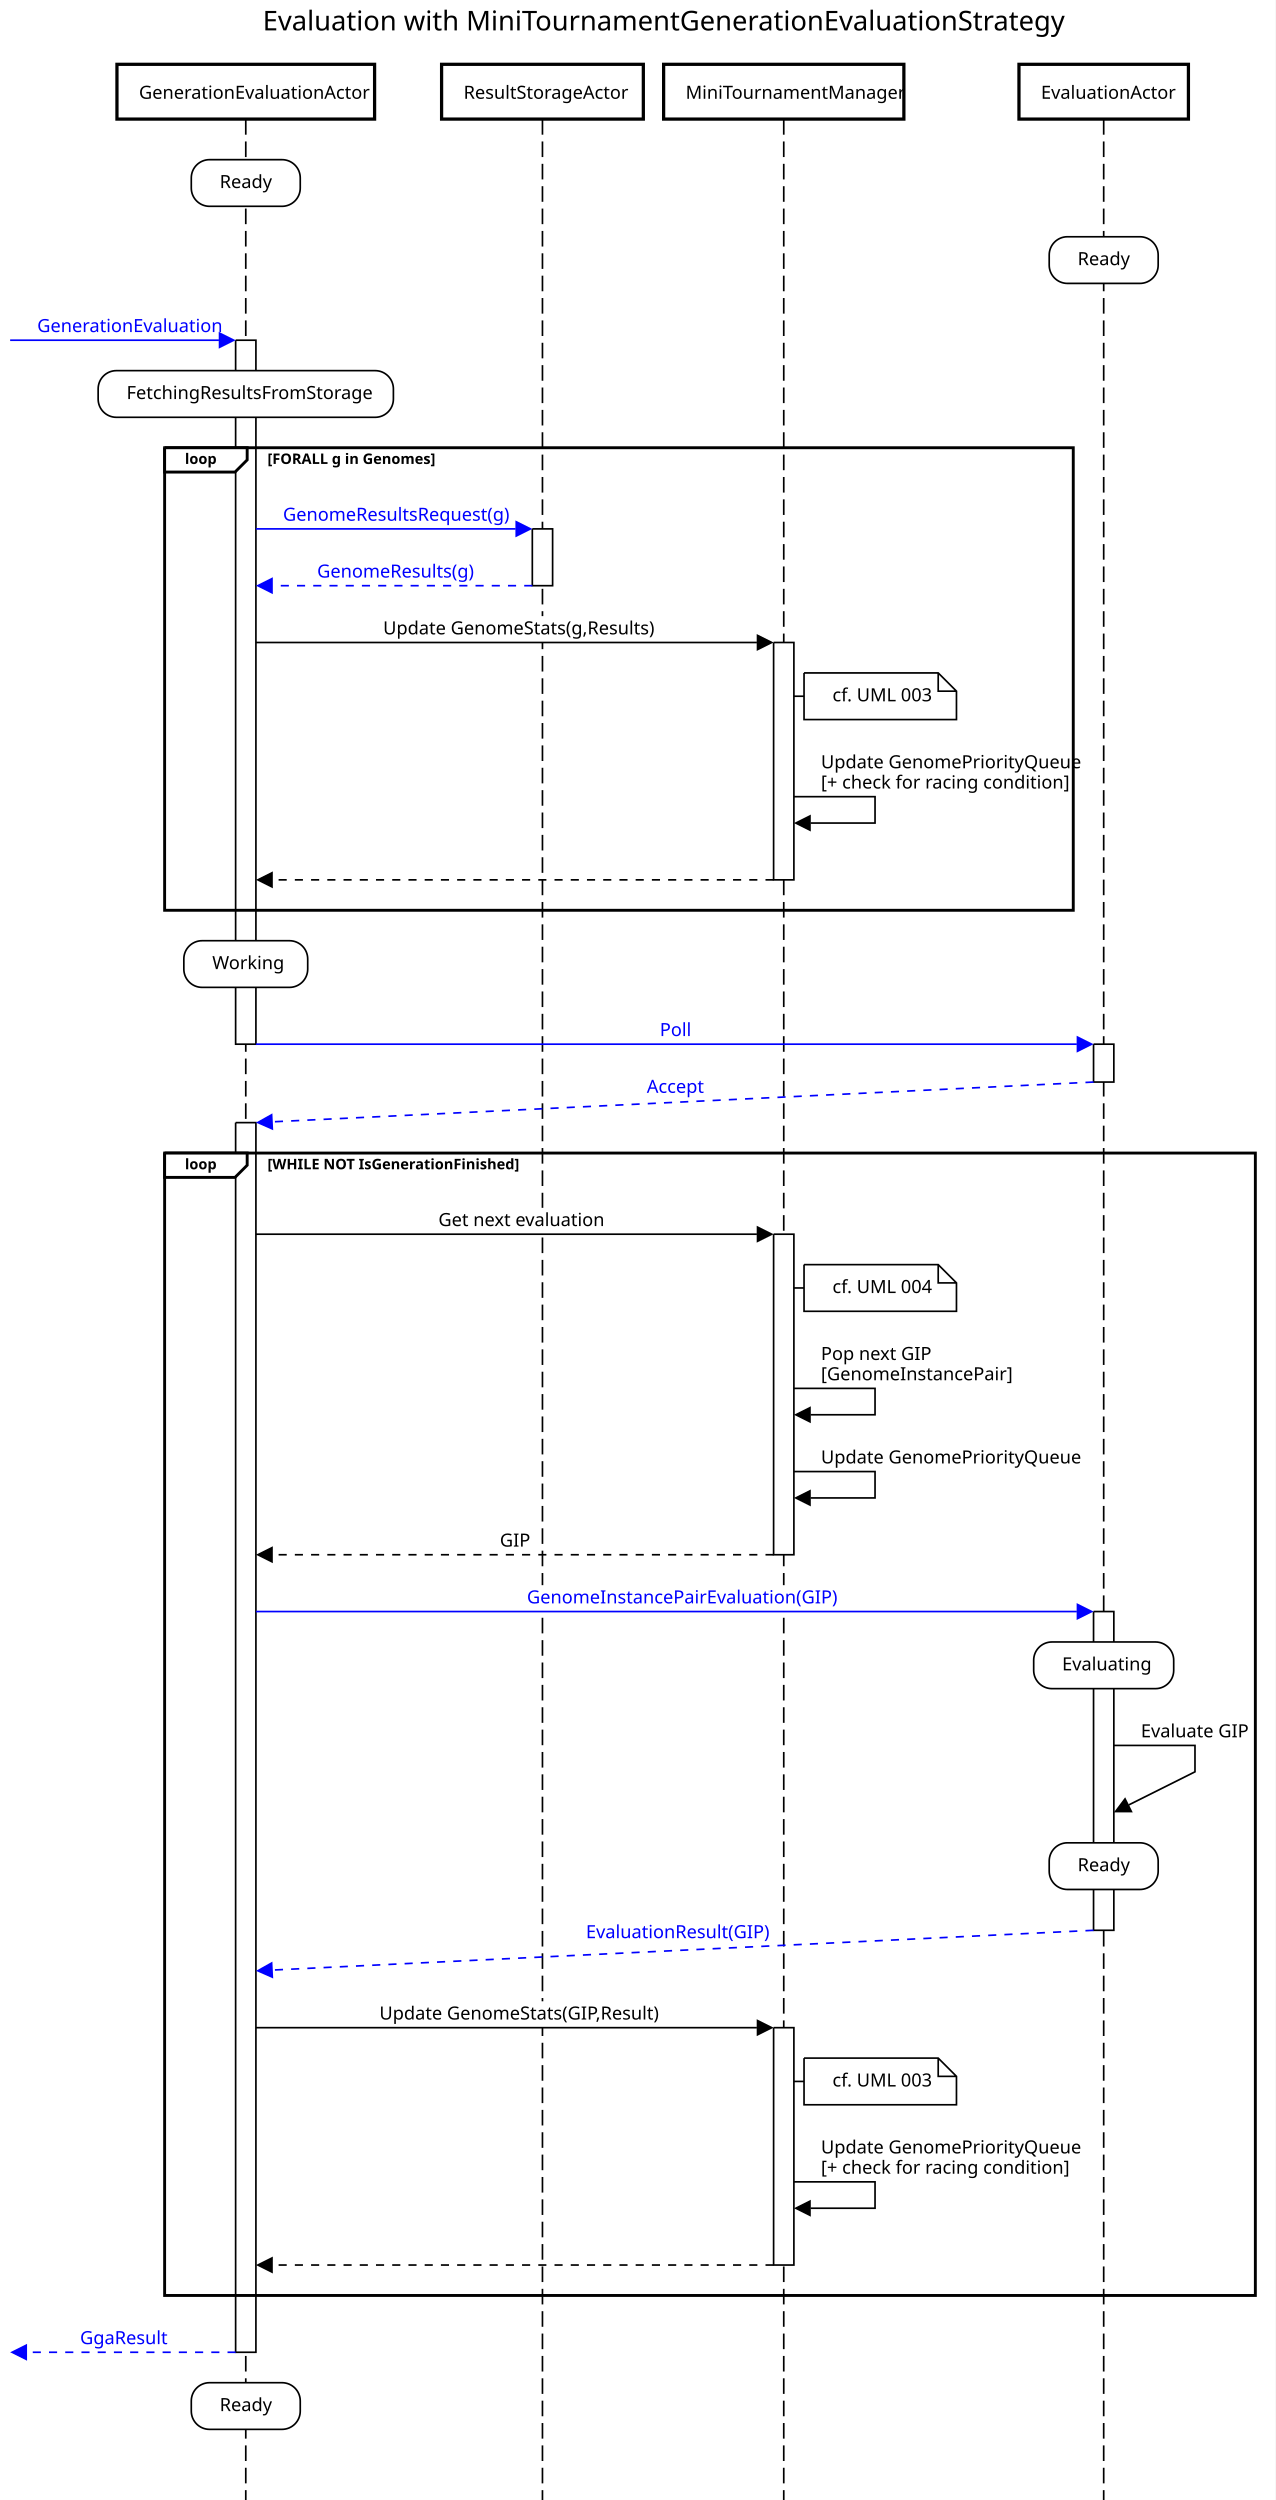
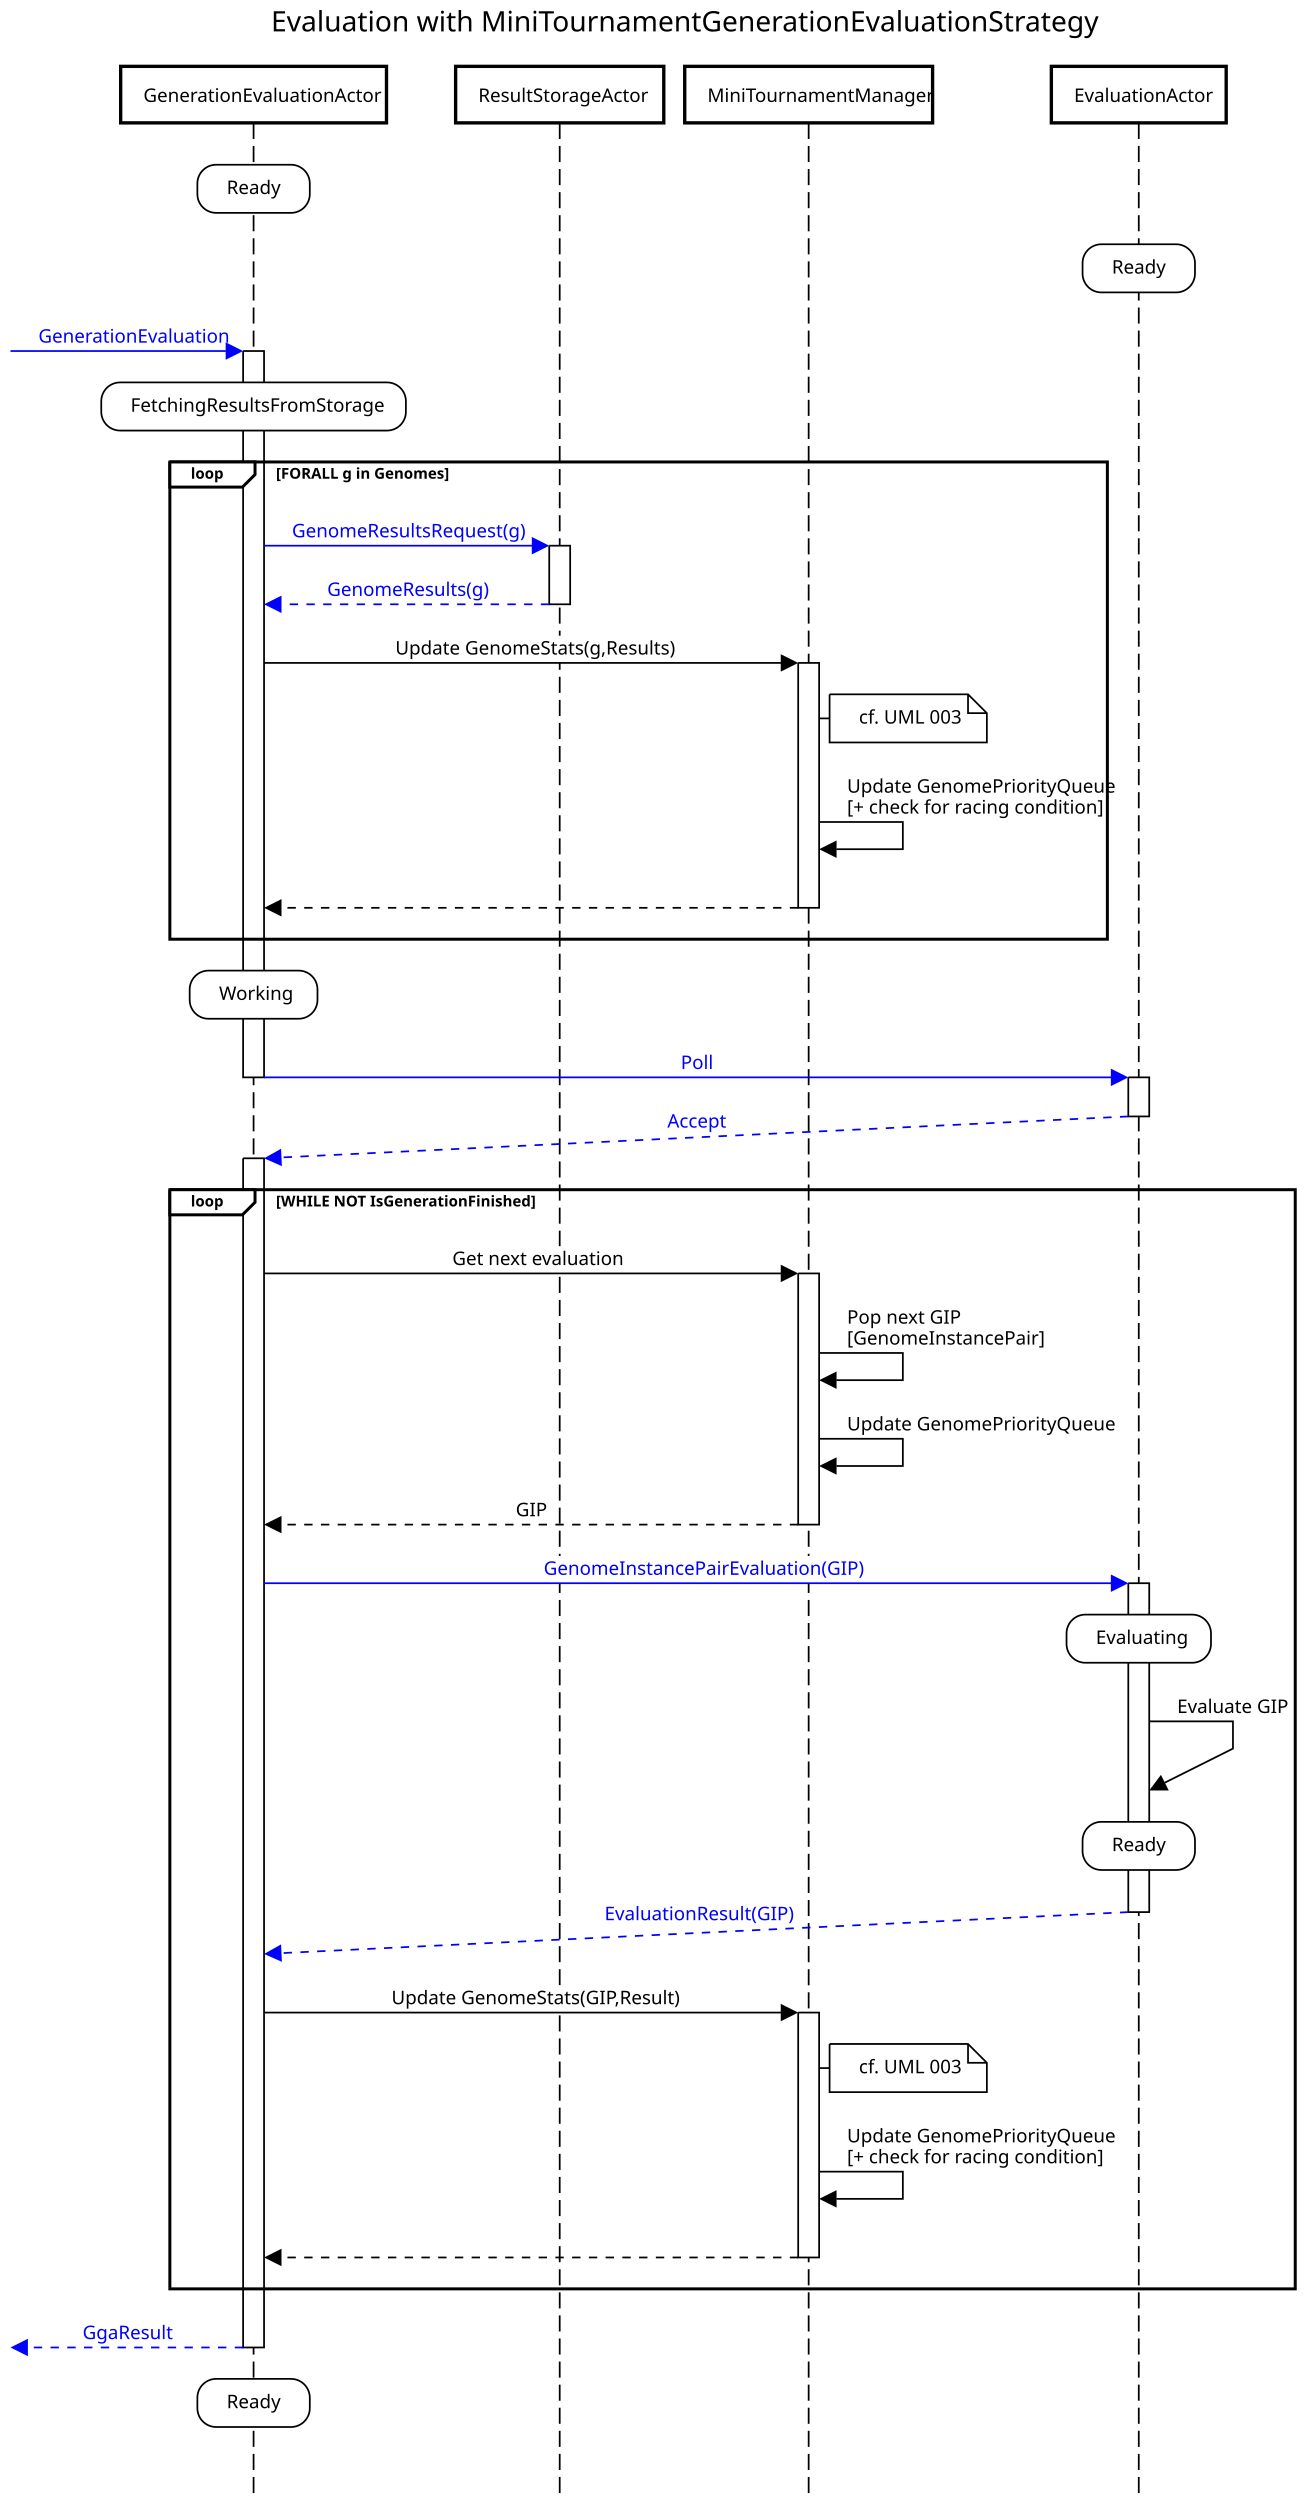
- <svg xmlns="http://www.w3.org/2000/svg" version="1.1" width="1027" height="2013">
+ <svg xmlns="http://www.w3.org/2000/svg" version="1.1" width="1027" height="1951">
  <defs />
  <g>
    <g />
    <g />
    <g />
    <g />
    <g />
    <g />
    <g />
    <g />
    <g />
    <g />
    <g />
    <g />
    <g />
    <g />
    <g />
    <g />
    <g />
    <g />
    <g />
    <g />
    <g />
    <g />
    <g />
    <g />
    <g />
    <g />
    <g />
    <g />
    <g />
    <g />
    <g />
-     <g />
-     <g>
-       <rect fill="white" stroke="none" x="0" y="0" width="1027" height="2013" />
+     <g>
+       <rect fill="white" stroke="none" x="0" y="0" width="1027" height="1951" />
    </g>
    <g>
      <text fill="black" stroke="none" font-family="sans-serif" font-size="16.5pt" font-style="normal" font-weight="normal" text-decoration="normal" x="211.53" y="24.503" text-anchor="start" dominant-baseline="alphabetic" xml:space="preserve">Evaluation with MiniTournamentGenerationEvaluationStrategy</text>
    </g>
    <g />
    <g>
-       <path fill="none" stroke="black" paint-order="fill stroke markers" d=" M 197.896 95.888 L 197.896 2013.293" stroke-miterlimit="10" stroke-width="1.361" stroke-dasharray="12.566,5.445" />
-       <path fill="none" stroke="black" paint-order="fill stroke markers" d=" M 436.791 95.888 L 436.791 2013.293" stroke-miterlimit="10" stroke-width="1.361" stroke-dasharray="12.566,5.445" />
-       <path fill="none" stroke="black" paint-order="fill stroke markers" d=" M 631.074 95.888 L 631.074 2013.293" stroke-miterlimit="10" stroke-width="1.361" stroke-dasharray="12.566,5.445" />
-       <path fill="none" stroke="black" paint-order="fill stroke markers" d=" M 888.692 95.888 L 888.692 2013.293" stroke-miterlimit="10" stroke-width="1.361" stroke-dasharray="12.566,5.445" />
+       <path fill="none" stroke="black" paint-order="fill stroke markers" d=" M 197.896 95.888 L 197.896 1951.219" stroke-miterlimit="10" stroke-width="1.361" stroke-dasharray="12.566,5.445" />
+       <path fill="none" stroke="black" paint-order="fill stroke markers" d=" M 436.791 95.888 L 436.791 1951.219" stroke-miterlimit="10" stroke-width="1.361" stroke-dasharray="12.566,5.445" />
+       <path fill="none" stroke="black" paint-order="fill stroke markers" d=" M 631.074 95.888 L 631.074 1951.219" stroke-miterlimit="10" stroke-width="1.361" stroke-dasharray="12.566,5.445" />
+       <path fill="none" stroke="black" paint-order="fill stroke markers" d=" M 888.692 95.888 L 888.692 1951.219" stroke-miterlimit="10" stroke-width="1.361" stroke-dasharray="12.566,5.445" />
    </g>
    <g>
      <path fill="none" stroke="none" />
      <g>
        <path fill="white" stroke="black" paint-order="fill stroke markers" d=" M 94.172 51.783 L 301.619 51.783 L 301.619 95.888 L 94.172 95.888 L 94.172 51.783 Z" stroke-miterlimit="10" stroke-width="2.614" stroke-dasharray="" />
      </g>
      <g>
        <g />
        <text fill="black" stroke="none" font-family="sans-serif" font-size="11pt" font-style="normal" font-weight="normal" text-decoration="normal" x="111.896" y="79.552" text-anchor="start" dominant-baseline="alphabetic" xml:space="preserve">GenerationEvaluationActor</text>
      </g>
      <path fill="none" stroke="none" />
      <g>
        <path fill="white" stroke="black" paint-order="fill stroke markers" d=" M 355.568 51.783 L 518.015 51.783 L 518.015 95.888 L 355.568 95.888 L 355.568 51.783 Z" stroke-miterlimit="10" stroke-width="2.614" stroke-dasharray="" />
      </g>
      <g>
        <g />
        <text fill="black" stroke="none" font-family="sans-serif" font-size="11pt" font-style="normal" font-weight="normal" text-decoration="normal" x="373.291" y="79.552" text-anchor="start" dominant-baseline="alphabetic" xml:space="preserve">ResultStorageActor</text>
      </g>
      <path fill="none" stroke="none" />
      <g>
        <path fill="white" stroke="black" paint-order="fill stroke markers" d=" M 534.35 51.783 L 727.798 51.783 L 727.798 95.888 L 534.35 95.888 L 534.35 51.783 Z" stroke-miterlimit="10" stroke-width="2.614" stroke-dasharray="" />
      </g>
      <g>
        <g />
        <text fill="black" stroke="none" font-family="sans-serif" font-size="11pt" font-style="normal" font-weight="normal" text-decoration="normal" x="552.074" y="79.552" text-anchor="start" dominant-baseline="alphabetic" xml:space="preserve">MiniTournamentManager</text>
      </g>
      <path fill="none" stroke="none" />
      <g>
        <path fill="white" stroke="black" paint-order="fill stroke markers" d=" M 820.469 51.783 L 956.916 51.783 L 956.916 95.888 L 820.469 95.888 L 820.469 51.783 Z" stroke-miterlimit="10" stroke-width="2.614" stroke-dasharray="" />
      </g>
      <g>
        <g />
        <text fill="black" stroke="none" font-family="sans-serif" font-size="11pt" font-style="normal" font-weight="normal" text-decoration="normal" x="838.192" y="79.552" text-anchor="start" dominant-baseline="alphabetic" xml:space="preserve">EvaluationActor</text>
      </g>
    </g>
    <g>
      <path fill="white" stroke="black" paint-order="fill stroke markers" d=" M 189.728 273.941 L 206.063 273.941 L 206.063 840.773 L 189.728 840.773 L 189.728 273.941" stroke-miterlimit="10" stroke-width="1.361" stroke-dasharray="" />
      <path fill="white" stroke="black" paint-order="fill stroke markers" d=" M 428.624 425.859 L 444.959 425.859 L 444.959 471.597 L 428.624 471.597 L 428.624 425.859" stroke-miterlimit="10" stroke-width="1.361" stroke-dasharray="" />
      <path fill="white" stroke="black" paint-order="fill stroke markers" d=" M 622.906 517.336 L 639.242 517.336 L 639.242 708.458 L 622.906 708.458 L 622.906 517.336" stroke-miterlimit="10" stroke-width="1.361" stroke-dasharray="" />
      <path fill="white" stroke="black" paint-order="fill stroke markers" d=" M 880.525 840.773 L 896.86 840.773 L 896.86 871.266 L 880.525 871.266 L 880.525 840.773" stroke-miterlimit="10" stroke-width="1.361" stroke-dasharray="" />
-       <path fill="white" stroke="black" paint-order="fill stroke markers" d=" M 189.728 903.937 L 206.063 903.937 L 206.063 1894.046 L 189.728 1894.046 L 189.728 903.937" stroke-miterlimit="10" stroke-width="1.361" stroke-dasharray="" />
-       <path fill="white" stroke="black" paint-order="fill stroke markers" d=" M 622.906 993.78 L 639.242 993.78 L 639.242 1251.876 L 622.906 1251.876 L 622.906 993.78" stroke-miterlimit="10" stroke-width="1.361" stroke-dasharray="" />
-       <path fill="white" stroke="black" paint-order="fill stroke markers" d=" M 880.525 1297.615 L 896.86 1297.615 L 896.86 1554.274 L 880.525 1554.274 L 880.525 1297.615" stroke-miterlimit="10" stroke-width="1.361" stroke-dasharray="" />
-       <path fill="white" stroke="black" paint-order="fill stroke markers" d=" M 622.906 1632.683 L 639.242 1632.683 L 639.242 1823.805 L 622.906 1823.805 L 622.906 1632.683" stroke-miterlimit="10" stroke-width="1.361" stroke-dasharray="" />
+       <path fill="white" stroke="black" paint-order="fill stroke markers" d=" M 189.728 903.937 L 206.063 903.937 L 206.063 1831.972 L 189.728 1831.972 L 189.728 903.937" stroke-miterlimit="10" stroke-width="1.361" stroke-dasharray="" />
+       <path fill="white" stroke="black" paint-order="fill stroke markers" d=" M 622.906 993.78 L 639.242 993.78 L 639.242 1189.803 L 622.906 1189.803 L 622.906 993.78" stroke-miterlimit="10" stroke-width="1.361" stroke-dasharray="" />
+       <path fill="white" stroke="black" paint-order="fill stroke markers" d=" M 880.525 1235.541 L 896.86 1235.541 L 896.86 1492.2 L 880.525 1492.2 L 880.525 1235.541" stroke-miterlimit="10" stroke-width="1.361" stroke-dasharray="" />
+       <path fill="white" stroke="black" paint-order="fill stroke markers" d=" M 622.906 1570.609 L 639.242 1570.609 L 639.242 1761.731 L 622.906 1761.731 L 622.906 1570.609" stroke-miterlimit="10" stroke-width="1.361" stroke-dasharray="" />
      <path fill="white" stroke="black" paint-order="fill stroke markers" d=" M 154.026 143.26 L 154.026 143.26 A 14.702 14.702 0 0 1 168.728 128.558 L 227.063 128.558 L 227.063 128.558 A 14.702 14.702 0 0 1 241.765 143.26 L 241.765 151.427 L 241.765 151.427 A 14.702 14.702 0 0 1 227.063 166.129 L 168.728 166.129 L 168.728 166.129 A 14.702 14.702 0 0 1 154.026 151.427 L 154.026 143.26" stroke-miterlimit="10" stroke-width="1.361" stroke-dasharray="" />
      <g>
        <text fill="black" stroke="none" font-family="sans-serif" font-size="11pt" font-style="normal" font-weight="normal" text-decoration="normal" x="176.896" y="151.427" text-anchor="start" dominant-baseline="alphabetic" xml:space="preserve">Ready</text>
      </g>
      <path fill="white" stroke="black" paint-order="fill stroke markers" d=" M 844.823 205.334 L 844.823 205.334 A 14.702 14.702 0 0 1 859.525 190.632 L 917.86 190.632 L 917.86 190.632 A 14.702 14.702 0 0 1 932.562 205.334 L 932.562 213.501 L 932.562 213.501 A 14.702 14.702 0 0 1 917.86 228.203 L 859.525 228.203 L 859.525 228.203 A 14.702 14.702 0 0 1 844.823 213.501 L 844.823 205.334" stroke-miterlimit="10" stroke-width="1.361" stroke-dasharray="" />
      <g>
        <text fill="black" stroke="none" font-family="sans-serif" font-size="11pt" font-style="normal" font-weight="normal" text-decoration="normal" x="867.692" y="213.501" text-anchor="start" dominant-baseline="alphabetic" xml:space="preserve">Ready</text>
      </g>
      <g>
        <g>
          <rect fill="white" stroke="none" x="27.498" y="252.706" width="142.901" height="21.236" />
        </g>
        <text fill="blue" stroke="none" font-family="sans-serif" font-size="11pt" font-style="normal" font-weight="normal" text-decoration="normal" x="29.948" y="267.407" text-anchor="start" dominant-baseline="alphabetic" xml:space="preserve">GenerationEvaluation</text>
      </g>
      <g>
        <path fill="none" stroke="blue" paint-order="fill stroke markers" d=" M 8.168 273.941 L 176.279 273.941" stroke-miterlimit="10" stroke-width="1.361" stroke-dasharray="" />
        <g transform="translate(189.7281,273.9414) translate(-189.7281,-273.9414)">
          <path fill="blue" stroke="none" paint-order="stroke fill markers" d=" M 176.115 267.135 L 189.728 273.941 L 176.115 280.748 Z" />
        </g>
      </g>
      <path fill="white" stroke="black" paint-order="fill stroke markers" d=" M 79.026 313.146 L 79.026 313.146 A 14.702 14.702 0 0 1 93.728 298.444 L 302.063 298.444 L 302.063 298.444 A 14.702 14.702 0 0 1 316.765 313.146 L 316.765 321.313 L 316.765 321.313 A 14.702 14.702 0 0 1 302.063 336.015 L 93.728 336.015 L 93.728 336.015 A 14.702 14.702 0 0 1 79.026 321.313 L 79.026 313.146" stroke-miterlimit="10" stroke-width="1.361" stroke-dasharray="" />
      <g>
        <text fill="black" stroke="none" font-family="sans-serif" font-size="11pt" font-style="normal" font-weight="normal" text-decoration="normal" x="101.896" y="321.313" text-anchor="start" dominant-baseline="alphabetic" xml:space="preserve">FetchingResultsFromStorage</text>
      </g>
      <g>
        <g>
          <rect fill="white" stroke="none" x="225.393" y="404.623" width="183.901" height="21.236" />
        </g>
        <text fill="blue" stroke="none" font-family="sans-serif" font-size="11pt" font-style="normal" font-weight="normal" text-decoration="normal" x="227.844" y="419.325" text-anchor="start" dominant-baseline="alphabetic" xml:space="preserve">GenomeResultsRequest(g)</text>
      </g>
      <g>
        <path fill="none" stroke="blue" paint-order="fill stroke markers" d=" M 206.063 425.859 L 415.175 425.859" stroke-miterlimit="10" stroke-width="1.361" stroke-dasharray="" />
        <g transform="translate(428.6239,425.8588) translate(-428.6239,-425.8588)">
          <path fill="blue" stroke="none" paint-order="stroke fill markers" d=" M 415.011 419.052 L 428.624 425.859 L 415.011 432.665 Z" />
        </g>
      </g>
      <g>
        <g>
          <rect fill="white" stroke="none" x="252.893" y="450.362" width="128.901" height="21.236" />
        </g>
        <text fill="blue" stroke="none" font-family="sans-serif" font-size="11pt" font-style="normal" font-weight="normal" text-decoration="normal" x="255.344" y="465.063" text-anchor="start" dominant-baseline="alphabetic" xml:space="preserve">GenomeResults(g)</text>
      </g>
      <g>
        <path fill="none" stroke="blue" paint-order="fill stroke markers" d=" M 428.624 471.597 L 219.513 471.597" stroke-miterlimit="10" stroke-width="1.361" stroke-dasharray="6.534" />
        <g transform="translate(206.0633,471.5973) translate(-206.0633,-471.5973)">
          <path fill="blue" stroke="none" paint-order="stroke fill markers" d=" M 219.676 464.791 L 206.063 471.597 L 219.676 478.404 Z" />
        </g>
      </g>
      <g>
        <g>
          <rect fill="white" stroke="none" x="306.035" y="496.1" width="216.901" height="21.236" />
        </g>
        <text fill="black" stroke="none" font-family="sans-serif" font-size="11pt" font-style="normal" font-weight="normal" text-decoration="normal" x="308.485" y="510.802" text-anchor="start" dominant-baseline="alphabetic" xml:space="preserve">Update GenomeStats(g,Results)</text>
      </g>
      <g>
        <path fill="none" stroke="black" paint-order="fill stroke markers" d=" M 206.063 517.336 L 609.457 517.336" stroke-miterlimit="10" stroke-width="1.361" stroke-dasharray="" />
        <g transform="translate(622.9065,517.3359) translate(-622.9065,-517.3359)">
          <path fill="black" stroke="none" paint-order="stroke fill markers" d=" M 609.294 510.53 L 622.906 517.336 L 609.294 524.142 Z" />
        </g>
      </g>
      <path fill="white" stroke="black" paint-order="fill stroke markers" d=" M 639.242 560.624 L 647.409 560.624 M 647.409 541.839 L 755.446 541.839 L 770.148 556.54 L 770.148 579.41 L 647.409 579.41 L 647.409 541.839 M 755.446 541.839 L 755.446 556.54 L 770.148 556.54" stroke-miterlimit="10" stroke-width="1.361" stroke-dasharray="" />
      <g>
        <text fill="black" stroke="none" font-family="sans-serif" font-size="11pt" font-style="normal" font-weight="normal" text-decoration="normal" x="670.279" y="564.708" text-anchor="start" dominant-baseline="alphabetic" xml:space="preserve">cf. UML 003</text>
      </g>
      <g>
        <g>
          <rect fill="white" stroke="none" x="658.572" y="603.912" width="199.901" height="21.236" />
        </g>
        <g>
          <rect fill="white" stroke="none" x="658.572" y="620.248" width="191.901" height="21.236" />
        </g>
        <text fill="black" stroke="none" font-family="sans-serif" font-size="11pt" font-style="normal" font-weight="normal" text-decoration="normal" x="661.022" y="618.614" text-anchor="start" dominant-baseline="alphabetic" xml:space="preserve">Update GenomePriorityQueue</text>
        <text fill="black" stroke="none" font-family="sans-serif" font-size="11pt" font-style="normal" font-weight="normal" text-decoration="normal" x="661.022" y="634.949" text-anchor="start" dominant-baseline="alphabetic" xml:space="preserve">[+ check for racing condition]</text>
      </g>
      <g>
        <path fill="none" stroke="black" paint-order="fill stroke markers" d=" M 639.242 641.483 L 704.583 641.483 L 704.583 662.719 L 652.691 662.719" stroke-miterlimit="10" stroke-width="1.361" stroke-dasharray="" />
        <g transform="translate(639.2417,662.7192) translate(-639.2417,-662.7192)">
          <path fill="black" stroke="none" paint-order="stroke fill markers" d=" M 652.854 655.913 L 639.242 662.719 L 652.854 669.526 Z" />
        </g>
      </g>
      <g>
        <g>
          <rect fill="white" stroke="none" x="412.035" y="687.222" width="4.901" height="21.236" />
        </g>
        <text fill="black" stroke="none" font-family="sans-serif" font-size="11pt" font-style="normal" font-weight="normal" text-decoration="normal" x="414.485" y="701.924" text-anchor="start" dominant-baseline="alphabetic" xml:space="preserve" />
      </g>
      <g>
        <path fill="none" stroke="black" paint-order="fill stroke markers" d=" M 622.906 708.458 L 219.513 708.458" stroke-miterlimit="10" stroke-width="1.361" stroke-dasharray="6.534" />
        <g transform="translate(206.0633,708.4578) translate(-206.0633,-708.4578)">
          <path fill="black" stroke="none" paint-order="stroke fill markers" d=" M 219.676 701.651 L 206.063 708.458 L 219.676 715.264 Z" />
        </g>
      </g>
      <path fill="white" stroke="black" paint-order="fill stroke markers" d=" M 148.026 772.165 L 148.026 772.165 A 14.702 14.702 0 0 1 162.728 757.463 L 233.063 757.463 L 233.063 757.463 A 14.702 14.702 0 0 1 247.765 772.165 L 247.765 780.333 L 247.765 780.333 A 14.702 14.702 0 0 1 233.063 795.034 L 162.728 795.034 L 162.728 795.034 A 14.702 14.702 0 0 1 148.026 780.333 L 148.026 772.165" stroke-miterlimit="10" stroke-width="1.361" stroke-dasharray="" />
      <g>
        <text fill="black" stroke="none" font-family="sans-serif" font-size="11pt" font-style="normal" font-weight="normal" text-decoration="normal" x="170.896" y="780.333" text-anchor="start" dominant-baseline="alphabetic" xml:space="preserve">Working</text>
      </g>
      <g>
        <g>
          <rect fill="white" stroke="none" x="528.844" y="819.537" width="28.901" height="21.236" />
        </g>
        <text fill="blue" stroke="none" font-family="sans-serif" font-size="11pt" font-style="normal" font-weight="normal" text-decoration="normal" x="531.294" y="834.239" text-anchor="start" dominant-baseline="alphabetic" xml:space="preserve">Poll</text>
      </g>
      <g>
        <path fill="none" stroke="blue" paint-order="fill stroke markers" d=" M 206.063 840.773 L 867.075 840.773" stroke-miterlimit="10" stroke-width="1.361" stroke-dasharray="" />
        <g transform="translate(880.5248,840.7729) translate(-880.5248,-840.7729)">
          <path fill="blue" stroke="none" paint-order="stroke fill markers" d=" M 866.912 833.967 L 880.525 840.773 L 866.912 847.579 Z" />
        </g>
      </g>
      <g>
        <g>
          <rect fill="white" stroke="none" x="518.344" y="865.276" width="49.901" height="21.236" />
        </g>
        <text fill="blue" stroke="none" font-family="sans-serif" font-size="11pt" font-style="normal" font-weight="normal" text-decoration="normal" x="520.794" y="879.977" text-anchor="start" dominant-baseline="alphabetic" xml:space="preserve">Accept</text>
      </g>
      <g>
        <path fill="none" stroke="blue" paint-order="fill stroke markers" d=" M 880.525 871.266 L 219.497 903.286" stroke-miterlimit="10" stroke-width="1.361" stroke-dasharray="6.534" />
        <g transform="translate(206.0633,903.9366) rotate(-2.773197,0,0) translate(-206.0633,-903.9366)">
          <path fill="blue" stroke="none" paint-order="stroke fill markers" d=" M 219.676 897.13 L 206.063 903.937 L 219.676 910.743 Z" />
          <g transform="rotate(2.773197,0,0)" />
        </g>
      </g>
      <g>
        <g>
          <rect fill="white" stroke="none" x="350.535" y="972.544" width="127.901" height="21.236" />
        </g>
        <text fill="black" stroke="none" font-family="sans-serif" font-size="11pt" font-style="normal" font-weight="normal" text-decoration="normal" x="352.985" y="987.246" text-anchor="start" dominant-baseline="alphabetic" xml:space="preserve">Get next evaluation</text>
      </g>
      <g>
        <path fill="none" stroke="black" paint-order="fill stroke markers" d=" M 206.063 993.78 L 609.457 993.78" stroke-miterlimit="10" stroke-width="1.361" stroke-dasharray="" />
        <g transform="translate(622.9065,993.7802) translate(-622.9065,-993.7802)">
          <path fill="black" stroke="none" paint-order="stroke fill markers" d=" M 609.294 986.974 L 622.906 993.78 L 609.294 1000.587 Z" />
        </g>
      </g>
-       <path fill="white" stroke="black" paint-order="fill stroke markers" d=" M 639.242 1037.068 L 647.409 1037.068 M 647.409 1018.283 L 755.446 1018.283 L 770.148 1032.985 L 770.148 1055.854 L 647.409 1055.854 L 647.409 1018.283 M 755.446 1018.283 L 755.446 1032.985 L 770.148 1032.985" stroke-miterlimit="10" stroke-width="1.361" stroke-dasharray="" />
-       <g>
-         <text fill="black" stroke="none" font-family="sans-serif" font-size="11pt" font-style="normal" font-weight="normal" text-decoration="normal" x="670.279" y="1041.152" text-anchor="start" dominant-baseline="alphabetic" xml:space="preserve">cf. UML 004</text>
-       </g>
-       <g>
-         <g>
-           <rect fill="white" stroke="none" x="658.572" y="1080.357" width="89.901" height="21.236" />
-         </g>
-         <g>
-           <rect fill="white" stroke="none" x="658.572" y="1096.692" width="149.901" height="21.236" />
-         </g>
-         <text fill="black" stroke="none" font-family="sans-serif" font-size="11pt" font-style="normal" font-weight="normal" text-decoration="normal" x="661.022" y="1095.058" text-anchor="start" dominant-baseline="alphabetic" xml:space="preserve">Pop next GIP</text>
-         <text fill="black" stroke="none" font-family="sans-serif" font-size="11pt" font-style="normal" font-weight="normal" text-decoration="normal" x="661.022" y="1111.394" text-anchor="start" dominant-baseline="alphabetic" xml:space="preserve">[GenomeInstancePair]</text>
-       </g>
-       <g>
-         <path fill="none" stroke="black" paint-order="fill stroke markers" d=" M 639.242 1117.928 L 704.583 1117.928 L 704.583 1139.163 L 652.691 1139.163" stroke-miterlimit="10" stroke-width="1.361" stroke-dasharray="" />
-         <g transform="translate(639.2417,1139.163) translate(-639.2417,-1139.163)">
-           <path fill="black" stroke="none" paint-order="stroke fill markers" d=" M 652.854 1132.357 L 639.242 1139.163 L 652.854 1145.97 Z" />
-         </g>
-       </g>
-       <g>
-         <g>
-           <rect fill="white" stroke="none" x="658.572" y="1163.666" width="199.901" height="21.236" />
-         </g>
-         <text fill="black" stroke="none" font-family="sans-serif" font-size="11pt" font-style="normal" font-weight="normal" text-decoration="normal" x="661.022" y="1178.368" text-anchor="start" dominant-baseline="alphabetic" xml:space="preserve">Update GenomePriorityQueue</text>
-       </g>
-       <g>
-         <path fill="none" stroke="black" paint-order="fill stroke markers" d=" M 639.242 1184.902 L 704.583 1184.902 L 704.583 1206.138 L 652.691 1206.138" stroke-miterlimit="10" stroke-width="1.361" stroke-dasharray="" />
-         <g transform="translate(639.2417,1206.138) translate(-639.2417,-1206.138)">
-           <path fill="black" stroke="none" paint-order="stroke fill markers" d=" M 652.854 1199.331 L 639.242 1206.138 L 652.854 1212.944 Z" />
-         </g>
-       </g>
-       <g>
-         <g>
-           <rect fill="white" stroke="none" x="400.035" y="1230.641" width="28.901" height="21.236" />
-         </g>
-         <text fill="black" stroke="none" font-family="sans-serif" font-size="11pt" font-style="normal" font-weight="normal" text-decoration="normal" x="402.485" y="1245.342" text-anchor="start" dominant-baseline="alphabetic" xml:space="preserve">GIP</text>
-       </g>
-       <g>
-         <path fill="none" stroke="black" paint-order="fill stroke markers" d=" M 622.906 1251.876 L 219.513 1251.876" stroke-miterlimit="10" stroke-width="1.361" stroke-dasharray="6.534" />
-         <g transform="translate(206.0633,1251.876) translate(-206.0633,-1251.876)">
-           <path fill="black" stroke="none" paint-order="stroke fill markers" d=" M 219.676 1245.07 L 206.063 1251.876 L 219.676 1258.683 Z" />
-         </g>
-       </g>
-       <g>
-         <g>
-           <rect fill="white" stroke="none" x="421.844" y="1276.379" width="242.901" height="21.236" />
-         </g>
-         <text fill="blue" stroke="none" font-family="sans-serif" font-size="11pt" font-style="normal" font-weight="normal" text-decoration="normal" x="424.294" y="1291.081" text-anchor="start" dominant-baseline="alphabetic" xml:space="preserve">GenomeInstancePairEvaluation(GIP)</text>
-       </g>
-       <g>
-         <path fill="none" stroke="blue" paint-order="fill stroke markers" d=" M 206.063 1297.615 L 867.075 1297.615" stroke-miterlimit="10" stroke-width="1.361" stroke-dasharray="" />
-         <g transform="translate(880.5248,1297.615) translate(-880.5248,-1297.615)">
-           <path fill="blue" stroke="none" paint-order="stroke fill markers" d=" M 866.912 1290.809 L 880.525 1297.615 L 866.912 1304.421 Z" />
-         </g>
-       </g>
-       <path fill="white" stroke="black" paint-order="fill stroke markers" d=" M 832.323 1336.819 L 832.323 1336.819 A 14.702 14.702 0 0 1 847.025 1322.118 L 930.36 1322.118 L 930.36 1322.118 A 14.702 14.702 0 0 1 945.062 1336.819 L 945.062 1344.987 L 945.062 1344.987 A 14.702 14.702 0 0 1 930.36 1359.689 L 847.025 1359.689 L 847.025 1359.689 A 14.702 14.702 0 0 1 832.323 1344.987 L 832.323 1336.819" stroke-miterlimit="10" stroke-width="1.361" stroke-dasharray="" />
-       <g>
-         <text fill="black" stroke="none" font-family="sans-serif" font-size="11pt" font-style="normal" font-weight="normal" text-decoration="normal" x="855.192" y="1344.987" text-anchor="start" dominant-baseline="alphabetic" xml:space="preserve">Evaluating</text>
-       </g>
-       <g>
-         <g>
-           <rect fill="white" stroke="none" x="916.19" y="1384.192" width="88.901" height="21.236" />
-         </g>
-         <text fill="black" stroke="none" font-family="sans-serif" font-size="11pt" font-style="normal" font-weight="normal" text-decoration="normal" x="918.64" y="1398.893" text-anchor="start" dominant-baseline="alphabetic" xml:space="preserve">Evaluate GIP</text>
-       </g>
-       <g>
-         <path fill="none" stroke="black" paint-order="fill stroke markers" d=" M 896.86 1405.427 L 962.201 1405.427 L 962.201 1426.663 L 908.889 1453.319" stroke-miterlimit="10" stroke-width="1.361" stroke-dasharray="" />
-         <g transform="translate(896.86,1459.333) rotate(-26.56505,0,0) translate(-896.86,-1459.333)">
-           <path fill="black" stroke="none" paint-order="stroke fill markers" d=" M 910.473 1452.527 L 896.86 1459.333 L 910.473 1466.14 Z" />
+       <g>
+         <g>
+           <rect fill="white" stroke="none" x="658.572" y="1018.283" width="89.901" height="21.236" />
+         </g>
+         <g>
+           <rect fill="white" stroke="none" x="658.572" y="1034.618" width="149.901" height="21.236" />
+         </g>
+         <text fill="black" stroke="none" font-family="sans-serif" font-size="11pt" font-style="normal" font-weight="normal" text-decoration="normal" x="661.022" y="1032.985" text-anchor="start" dominant-baseline="alphabetic" xml:space="preserve">Pop next GIP</text>
+         <text fill="black" stroke="none" font-family="sans-serif" font-size="11pt" font-style="normal" font-weight="normal" text-decoration="normal" x="661.022" y="1049.32" text-anchor="start" dominant-baseline="alphabetic" xml:space="preserve">[GenomeInstancePair]</text>
+       </g>
+       <g>
+         <path fill="none" stroke="black" paint-order="fill stroke markers" d=" M 639.242 1055.854 L 704.583 1055.854 L 704.583 1077.09 L 652.691 1077.09" stroke-miterlimit="10" stroke-width="1.361" stroke-dasharray="" />
+         <g transform="translate(639.2417,1077.09) translate(-639.2417,-1077.09)">
+           <path fill="black" stroke="none" paint-order="stroke fill markers" d=" M 652.854 1070.283 L 639.242 1077.09 L 652.854 1083.896 Z" />
+         </g>
+       </g>
+       <g>
+         <g>
+           <rect fill="white" stroke="none" x="658.572" y="1101.593" width="199.901" height="21.236" />
+         </g>
+         <text fill="black" stroke="none" font-family="sans-serif" font-size="11pt" font-style="normal" font-weight="normal" text-decoration="normal" x="661.022" y="1116.294" text-anchor="start" dominant-baseline="alphabetic" xml:space="preserve">Update GenomePriorityQueue</text>
+       </g>
+       <g>
+         <path fill="none" stroke="black" paint-order="fill stroke markers" d=" M 639.242 1122.828 L 704.583 1122.828 L 704.583 1144.064 L 652.691 1144.064" stroke-miterlimit="10" stroke-width="1.361" stroke-dasharray="" />
+         <g transform="translate(639.2417,1144.064) translate(-639.2417,-1144.064)">
+           <path fill="black" stroke="none" paint-order="stroke fill markers" d=" M 652.854 1137.258 L 639.242 1144.064 L 652.854 1150.87 Z" />
+         </g>
+       </g>
+       <g>
+         <g>
+           <rect fill="white" stroke="none" x="400.035" y="1168.567" width="28.901" height="21.236" />
+         </g>
+         <text fill="black" stroke="none" font-family="sans-serif" font-size="11pt" font-style="normal" font-weight="normal" text-decoration="normal" x="402.485" y="1183.269" text-anchor="start" dominant-baseline="alphabetic" xml:space="preserve">GIP</text>
+       </g>
+       <g>
+         <path fill="none" stroke="black" paint-order="fill stroke markers" d=" M 622.906 1189.803 L 219.513 1189.803" stroke-miterlimit="10" stroke-width="1.361" stroke-dasharray="6.534" />
+         <g transform="translate(206.0633,1189.803) translate(-206.0633,-1189.803)">
+           <path fill="black" stroke="none" paint-order="stroke fill markers" d=" M 219.676 1182.996 L 206.063 1189.803 L 219.676 1196.609 Z" />
+         </g>
+       </g>
+       <g>
+         <g>
+           <rect fill="white" stroke="none" x="421.844" y="1214.305" width="242.901" height="21.236" />
+         </g>
+         <text fill="blue" stroke="none" font-family="sans-serif" font-size="11pt" font-style="normal" font-weight="normal" text-decoration="normal" x="424.294" y="1229.007" text-anchor="start" dominant-baseline="alphabetic" xml:space="preserve">GenomeInstancePairEvaluation(GIP)</text>
+       </g>
+       <g>
+         <path fill="none" stroke="blue" paint-order="fill stroke markers" d=" M 206.063 1235.541 L 867.075 1235.541" stroke-miterlimit="10" stroke-width="1.361" stroke-dasharray="" />
+         <g transform="translate(880.5248,1235.541) translate(-880.5248,-1235.541)">
+           <path fill="blue" stroke="none" paint-order="stroke fill markers" d=" M 866.912 1228.735 L 880.525 1235.541 L 866.912 1242.348 Z" />
+         </g>
+       </g>
+       <path fill="white" stroke="black" paint-order="fill stroke markers" d=" M 832.323 1274.746 L 832.323 1274.746 A 14.702 14.702 0 0 1 847.025 1260.044 L 930.36 1260.044 L 930.36 1260.044 A 14.702 14.702 0 0 1 945.062 1274.746 L 945.062 1282.913 L 945.062 1282.913 A 14.702 14.702 0 0 1 930.36 1297.615 L 847.025 1297.615 L 847.025 1297.615 A 14.702 14.702 0 0 1 832.323 1282.913 L 832.323 1274.746" stroke-miterlimit="10" stroke-width="1.361" stroke-dasharray="" />
+       <g>
+         <text fill="black" stroke="none" font-family="sans-serif" font-size="11pt" font-style="normal" font-weight="normal" text-decoration="normal" x="855.192" y="1282.913" text-anchor="start" dominant-baseline="alphabetic" xml:space="preserve">Evaluating</text>
+       </g>
+       <g>
+         <g>
+           <rect fill="white" stroke="none" x="916.19" y="1322.118" width="88.901" height="21.236" />
+         </g>
+         <text fill="black" stroke="none" font-family="sans-serif" font-size="11pt" font-style="normal" font-weight="normal" text-decoration="normal" x="918.64" y="1336.819" text-anchor="start" dominant-baseline="alphabetic" xml:space="preserve">Evaluate GIP</text>
+       </g>
+       <g>
+         <path fill="none" stroke="black" paint-order="fill stroke markers" d=" M 896.86 1343.354 L 962.201 1343.354 L 962.201 1364.589 L 908.889 1391.245" stroke-miterlimit="10" stroke-width="1.361" stroke-dasharray="" />
+         <g transform="translate(896.86,1397.26) rotate(-26.56505,0,0) translate(-896.86,-1397.26)">
+           <path fill="black" stroke="none" paint-order="stroke fill markers" d=" M 910.473 1390.453 L 896.86 1397.26 L 910.473 1404.066 Z" />
          <g transform="rotate(26.56505,0,0)" />
        </g>
      </g>
-       <path fill="white" stroke="black" paint-order="fill stroke markers" d=" M 844.823 1498.538 L 844.823 1498.538 A 14.702 14.702 0 0 1 859.525 1483.836 L 917.86 1483.836 L 917.86 1483.836 A 14.702 14.702 0 0 1 932.562 1498.538 L 932.562 1506.706 L 932.562 1506.706 A 14.702 14.702 0 0 1 917.86 1521.407 L 859.525 1521.407 L 859.525 1521.407 A 14.702 14.702 0 0 1 844.823 1506.706 L 844.823 1498.538" stroke-miterlimit="10" stroke-width="1.361" stroke-dasharray="" />
-       <g>
-         <text fill="black" stroke="none" font-family="sans-serif" font-size="11pt" font-style="normal" font-weight="normal" text-decoration="normal" x="867.692" y="1506.706" text-anchor="start" dominant-baseline="alphabetic" xml:space="preserve">Ready</text>
-       </g>
-       <g>
-         <g>
-           <rect fill="white" stroke="none" x="469.344" y="1545.91" width="147.901" height="21.236" />
-         </g>
-         <text fill="blue" stroke="none" font-family="sans-serif" font-size="11pt" font-style="normal" font-weight="normal" text-decoration="normal" x="471.794" y="1560.612" text-anchor="start" dominant-baseline="alphabetic" xml:space="preserve">EvaluationResult(GIP)</text>
-       </g>
-       <g>
-         <path fill="none" stroke="blue" paint-order="fill stroke markers" d=" M 880.525 1554.274 L 219.497 1586.294" stroke-miterlimit="10" stroke-width="1.361" stroke-dasharray="6.534" />
-         <g transform="translate(206.0633,1586.944) rotate(-2.773197,0,0) translate(-206.0633,-1586.944)">
-           <path fill="blue" stroke="none" paint-order="stroke fill markers" d=" M 219.676 1580.138 L 206.063 1586.944 L 219.676 1593.751 Z" />
+       <path fill="white" stroke="black" paint-order="fill stroke markers" d=" M 844.823 1436.464 L 844.823 1436.464 A 14.702 14.702 0 0 1 859.525 1421.763 L 917.86 1421.763 L 917.86 1421.763 A 14.702 14.702 0 0 1 932.562 1436.464 L 932.562 1444.632 L 932.562 1444.632 A 14.702 14.702 0 0 1 917.86 1459.333 L 859.525 1459.333 L 859.525 1459.333 A 14.702 14.702 0 0 1 844.823 1444.632 L 844.823 1436.464" stroke-miterlimit="10" stroke-width="1.361" stroke-dasharray="" />
+       <g>
+         <text fill="black" stroke="none" font-family="sans-serif" font-size="11pt" font-style="normal" font-weight="normal" text-decoration="normal" x="867.692" y="1444.632" text-anchor="start" dominant-baseline="alphabetic" xml:space="preserve">Ready</text>
+       </g>
+       <g>
+         <g>
+           <rect fill="white" stroke="none" x="469.344" y="1483.836" width="147.901" height="21.236" />
+         </g>
+         <text fill="blue" stroke="none" font-family="sans-serif" font-size="11pt" font-style="normal" font-weight="normal" text-decoration="normal" x="471.794" y="1498.538" text-anchor="start" dominant-baseline="alphabetic" xml:space="preserve">EvaluationResult(GIP)</text>
+       </g>
+       <g>
+         <path fill="none" stroke="blue" paint-order="fill stroke markers" d=" M 880.525 1492.2 L 219.497 1524.22" stroke-miterlimit="10" stroke-width="1.361" stroke-dasharray="6.534" />
+         <g transform="translate(206.0633,1524.871) rotate(-2.773197,0,0) translate(-206.0633,-1524.871)">
+           <path fill="blue" stroke="none" paint-order="stroke fill markers" d=" M 219.676 1518.064 L 206.063 1524.871 L 219.676 1531.677 Z" />
          <g transform="rotate(2.773197,0,0)" />
        </g>
      </g>
      <g>
        <g>
-           <rect fill="white" stroke="none" x="303.035" y="1611.447" width="222.901" height="21.236" />
-         </g>
-         <text fill="black" stroke="none" font-family="sans-serif" font-size="11pt" font-style="normal" font-weight="normal" text-decoration="normal" x="305.485" y="1626.149" text-anchor="start" dominant-baseline="alphabetic" xml:space="preserve">Update GenomeStats(GIP,Result)</text>
-       </g>
-       <g>
-         <path fill="none" stroke="black" paint-order="fill stroke markers" d=" M 206.063 1632.683 L 609.457 1632.683" stroke-miterlimit="10" stroke-width="1.361" stroke-dasharray="" />
-         <g transform="translate(622.9065,1632.683) translate(-622.9065,-1632.683)">
-           <path fill="black" stroke="none" paint-order="stroke fill markers" d=" M 609.294 1625.877 L 622.906 1632.683 L 609.294 1639.489 Z" />
-         </g>
-       </g>
-       <path fill="white" stroke="black" paint-order="fill stroke markers" d=" M 639.242 1675.971 L 647.409 1675.971 M 647.409 1657.186 L 755.446 1657.186 L 770.148 1671.887 L 770.148 1694.757 L 647.409 1694.757 L 647.409 1657.186 M 755.446 1657.186 L 755.446 1671.887 L 770.148 1671.887" stroke-miterlimit="10" stroke-width="1.361" stroke-dasharray="" />
-       <g>
-         <text fill="black" stroke="none" font-family="sans-serif" font-size="11pt" font-style="normal" font-weight="normal" text-decoration="normal" x="670.279" y="1680.055" text-anchor="start" dominant-baseline="alphabetic" xml:space="preserve">cf. UML 003</text>
-       </g>
-       <g>
-         <g>
-           <rect fill="white" stroke="none" x="658.572" y="1719.26" width="199.901" height="21.236" />
-         </g>
-         <g>
-           <rect fill="white" stroke="none" x="658.572" y="1735.595" width="191.901" height="21.236" />
-         </g>
-         <text fill="black" stroke="none" font-family="sans-serif" font-size="11pt" font-style="normal" font-weight="normal" text-decoration="normal" x="661.022" y="1733.961" text-anchor="start" dominant-baseline="alphabetic" xml:space="preserve">Update GenomePriorityQueue</text>
-         <text fill="black" stroke="none" font-family="sans-serif" font-size="11pt" font-style="normal" font-weight="normal" text-decoration="normal" x="661.022" y="1750.296" text-anchor="start" dominant-baseline="alphabetic" xml:space="preserve">[+ check for racing condition]</text>
-       </g>
-       <g>
-         <path fill="none" stroke="black" paint-order="fill stroke markers" d=" M 639.242 1756.831 L 704.583 1756.831 L 704.583 1778.066 L 652.691 1778.066" stroke-miterlimit="10" stroke-width="1.361" stroke-dasharray="" />
-         <g transform="translate(639.2417,1778.066) translate(-639.2417,-1778.066)">
-           <path fill="black" stroke="none" paint-order="stroke fill markers" d=" M 652.854 1771.26 L 639.242 1778.066 L 652.854 1784.873 Z" />
-         </g>
-       </g>
-       <g>
-         <g>
-           <rect fill="white" stroke="none" x="412.035" y="1802.569" width="4.901" height="21.236" />
-         </g>
-         <text fill="black" stroke="none" font-family="sans-serif" font-size="11pt" font-style="normal" font-weight="normal" text-decoration="normal" x="414.485" y="1817.271" text-anchor="start" dominant-baseline="alphabetic" xml:space="preserve" />
-       </g>
-       <g>
-         <path fill="none" stroke="black" paint-order="fill stroke markers" d=" M 622.906 1823.805 L 219.513 1823.805" stroke-miterlimit="10" stroke-width="1.361" stroke-dasharray="6.534" />
-         <g transform="translate(206.0633,1823.805) translate(-206.0633,-1823.805)">
-           <path fill="black" stroke="none" paint-order="stroke fill markers" d=" M 219.676 1816.999 L 206.063 1823.805 L 219.676 1830.611 Z" />
-         </g>
-       </g>
-       <g>
-         <g>
-           <rect fill="white" stroke="none" x="61.998" y="1872.81" width="73.901" height="21.236" />
-         </g>
-         <text fill="blue" stroke="none" font-family="sans-serif" font-size="11pt" font-style="normal" font-weight="normal" text-decoration="normal" x="64.448" y="1887.512" text-anchor="start" dominant-baseline="alphabetic" xml:space="preserve">GgaResult</text>
-       </g>
-       <g>
-         <path fill="none" stroke="blue" paint-order="fill stroke markers" d=" M 189.728 1894.046 L 21.617 1894.046" stroke-miterlimit="10" stroke-width="1.361" stroke-dasharray="6.534" />
-         <g transform="translate(8.167602,1894.046) translate(-8.167602,-1894.046)">
-           <path fill="blue" stroke="none" paint-order="stroke fill markers" d=" M 21.78 1887.24 L 8.168 1894.046 L 21.78 1900.853 Z" />
-         </g>
-       </g>
-       <path fill="white" stroke="black" paint-order="fill stroke markers" d=" M 154.026 1933.251 L 154.026 1933.251 A 14.702 14.702 0 0 1 168.728 1918.549 L 227.063 1918.549 L 227.063 1918.549 A 14.702 14.702 0 0 1 241.765 1933.251 L 241.765 1941.418 L 241.765 1941.418 A 14.702 14.702 0 0 1 227.063 1956.12 L 168.728 1956.12 L 168.728 1956.12 A 14.702 14.702 0 0 1 154.026 1941.418 L 154.026 1933.251" stroke-miterlimit="10" stroke-width="1.361" stroke-dasharray="" />
-       <g>
-         <text fill="black" stroke="none" font-family="sans-serif" font-size="11pt" font-style="normal" font-weight="normal" text-decoration="normal" x="176.896" y="1941.418" text-anchor="start" dominant-baseline="alphabetic" xml:space="preserve">Ready</text>
+           <rect fill="white" stroke="none" x="303.035" y="1549.373" width="222.901" height="21.236" />
+         </g>
+         <text fill="black" stroke="none" font-family="sans-serif" font-size="11pt" font-style="normal" font-weight="normal" text-decoration="normal" x="305.485" y="1564.075" text-anchor="start" dominant-baseline="alphabetic" xml:space="preserve">Update GenomeStats(GIP,Result)</text>
+       </g>
+       <g>
+         <path fill="none" stroke="black" paint-order="fill stroke markers" d=" M 206.063 1570.609 L 609.457 1570.609" stroke-miterlimit="10" stroke-width="1.361" stroke-dasharray="" />
+         <g transform="translate(622.9065,1570.609) translate(-622.9065,-1570.609)">
+           <path fill="black" stroke="none" paint-order="stroke fill markers" d=" M 609.294 1563.803 L 622.906 1570.609 L 609.294 1577.416 Z" />
+         </g>
+       </g>
+       <path fill="white" stroke="black" paint-order="fill stroke markers" d=" M 639.242 1613.898 L 647.409 1613.898 M 647.409 1595.112 L 755.446 1595.112 L 770.148 1609.814 L 770.148 1632.683 L 647.409 1632.683 L 647.409 1595.112 M 755.446 1595.112 L 755.446 1609.814 L 770.148 1609.814" stroke-miterlimit="10" stroke-width="1.361" stroke-dasharray="" />
+       <g>
+         <text fill="black" stroke="none" font-family="sans-serif" font-size="11pt" font-style="normal" font-weight="normal" text-decoration="normal" x="670.279" y="1617.981" text-anchor="start" dominant-baseline="alphabetic" xml:space="preserve">cf. UML 003</text>
+       </g>
+       <g>
+         <g>
+           <rect fill="white" stroke="none" x="658.572" y="1657.186" width="199.901" height="21.236" />
+         </g>
+         <g>
+           <rect fill="white" stroke="none" x="658.572" y="1673.521" width="191.901" height="21.236" />
+         </g>
+         <text fill="black" stroke="none" font-family="sans-serif" font-size="11pt" font-style="normal" font-weight="normal" text-decoration="normal" x="661.022" y="1671.887" text-anchor="start" dominant-baseline="alphabetic" xml:space="preserve">Update GenomePriorityQueue</text>
+         <text fill="black" stroke="none" font-family="sans-serif" font-size="11pt" font-style="normal" font-weight="normal" text-decoration="normal" x="661.022" y="1688.223" text-anchor="start" dominant-baseline="alphabetic" xml:space="preserve">[+ check for racing condition]</text>
+       </g>
+       <g>
+         <path fill="none" stroke="black" paint-order="fill stroke markers" d=" M 639.242 1694.757 L 704.583 1694.757 L 704.583 1715.993 L 652.691 1715.993" stroke-miterlimit="10" stroke-width="1.361" stroke-dasharray="" />
+         <g transform="translate(639.2417,1715.993) translate(-639.2417,-1715.993)">
+           <path fill="black" stroke="none" paint-order="stroke fill markers" d=" M 652.854 1709.186 L 639.242 1715.993 L 652.854 1722.799 Z" />
+         </g>
+       </g>
+       <g>
+         <g>
+           <rect fill="white" stroke="none" x="412.035" y="1740.495" width="4.901" height="21.236" />
+         </g>
+         <text fill="black" stroke="none" font-family="sans-serif" font-size="11pt" font-style="normal" font-weight="normal" text-decoration="normal" x="414.485" y="1755.197" text-anchor="start" dominant-baseline="alphabetic" xml:space="preserve" />
+       </g>
+       <g>
+         <path fill="none" stroke="black" paint-order="fill stroke markers" d=" M 622.906 1761.731 L 219.513 1761.731" stroke-miterlimit="10" stroke-width="1.361" stroke-dasharray="6.534" />
+         <g transform="translate(206.0633,1761.731) translate(-206.0633,-1761.731)">
+           <path fill="black" stroke="none" paint-order="stroke fill markers" d=" M 219.676 1754.925 L 206.063 1761.731 L 219.676 1768.537 Z" />
+         </g>
+       </g>
+       <g>
+         <g>
+           <rect fill="white" stroke="none" x="61.998" y="1810.737" width="73.901" height="21.236" />
+         </g>
+         <text fill="blue" stroke="none" font-family="sans-serif" font-size="11pt" font-style="normal" font-weight="normal" text-decoration="normal" x="64.448" y="1825.438" text-anchor="start" dominant-baseline="alphabetic" xml:space="preserve">GgaResult</text>
+       </g>
+       <g>
+         <path fill="none" stroke="blue" paint-order="fill stroke markers" d=" M 189.728 1831.972 L 21.617 1831.972" stroke-miterlimit="10" stroke-width="1.361" stroke-dasharray="6.534" />
+         <g transform="translate(8.167602,1831.972) translate(-8.167602,-1831.972)">
+           <path fill="blue" stroke="none" paint-order="stroke fill markers" d=" M 21.78 1825.166 L 8.168 1831.972 L 21.78 1838.779 Z" />
+         </g>
+       </g>
+       <path fill="white" stroke="black" paint-order="fill stroke markers" d=" M 154.026 1871.177 L 154.026 1871.177 A 14.702 14.702 0 0 1 168.728 1856.475 L 227.063 1856.475 L 227.063 1856.475 A 14.702 14.702 0 0 1 241.765 1871.177 L 241.765 1879.345 L 241.765 1879.345 A 14.702 14.702 0 0 1 227.063 1894.046 L 168.728 1894.046 L 168.728 1894.046 A 14.702 14.702 0 0 1 154.026 1879.345 L 154.026 1871.177" stroke-miterlimit="10" stroke-width="1.361" stroke-dasharray="" />
+       <g>
+         <text fill="black" stroke="none" font-family="sans-serif" font-size="11pt" font-style="normal" font-weight="normal" text-decoration="normal" x="176.896" y="1879.345" text-anchor="start" dominant-baseline="alphabetic" xml:space="preserve">Ready</text>
      </g>
      <g>
        <g />
        <path fill="none" stroke="black" paint-order="fill stroke markers" d=" M 132.555 360.518 L 864.19 360.518 L 864.19 732.961 L 132.555 732.961 L 132.555 360.518 Z" stroke-miterlimit="10" stroke-width="2.334" stroke-dasharray="" />
        <path fill="white" stroke="black" paint-order="fill stroke markers" d=" M 132.555 360.518 L 132.555 380.12 L 189.225 380.12 L 199.026 370.319 L 199.026 360.518 L 132.555 360.518" stroke-miterlimit="10" stroke-width="2.334" stroke-dasharray="" />
        <text fill="black" stroke="none" font-family="sans-serif" font-size="8.8pt" font-style="normal" font-weight="bold" text-decoration="normal" x="148.89" y="373.586" text-anchor="start" dominant-baseline="alphabetic" xml:space="preserve">loop</text>
        <text fill="black" stroke="none" font-family="sans-serif" font-size="8.8pt" font-style="normal" font-weight="bold" text-decoration="normal" x="215.362" y="373.586" text-anchor="start" dominant-baseline="alphabetic" xml:space="preserve">[FORALL g in Genomes]</text>
      </g>
      <g>
        <g />
-         <path fill="none" stroke="black" paint-order="fill stroke markers" d=" M 132.555 928.439 L 1010.808 928.439 L 1010.808 1848.308 L 132.555 1848.308 L 132.555 928.439 Z" stroke-miterlimit="10" stroke-width="2.334" stroke-dasharray="" />
+         <path fill="none" stroke="black" paint-order="fill stroke markers" d=" M 132.555 928.439 L 1010.808 928.439 L 1010.808 1786.234 L 132.555 1786.234 L 132.555 928.439 Z" stroke-miterlimit="10" stroke-width="2.334" stroke-dasharray="" />
        <path fill="white" stroke="black" paint-order="fill stroke markers" d=" M 132.555 928.439 L 132.555 948.042 L 189.225 948.042 L 199.026 938.24 L 199.026 928.439 L 132.555 928.439" stroke-miterlimit="10" stroke-width="2.334" stroke-dasharray="" />
        <text fill="black" stroke="none" font-family="sans-serif" font-size="8.8pt" font-style="normal" font-weight="bold" text-decoration="normal" x="148.89" y="941.508" text-anchor="start" dominant-baseline="alphabetic" xml:space="preserve">loop</text>
        <text fill="black" stroke="none" font-family="sans-serif" font-size="8.8pt" font-style="normal" font-weight="bold" text-decoration="normal" x="215.362" y="941.508" text-anchor="start" dominant-baseline="alphabetic" xml:space="preserve">[WHILE NOT IsGenerationFinished]</text>
      </g>
    </g>
    <g />
    <g />
    <g />
    <g />
  </g>
</svg>
